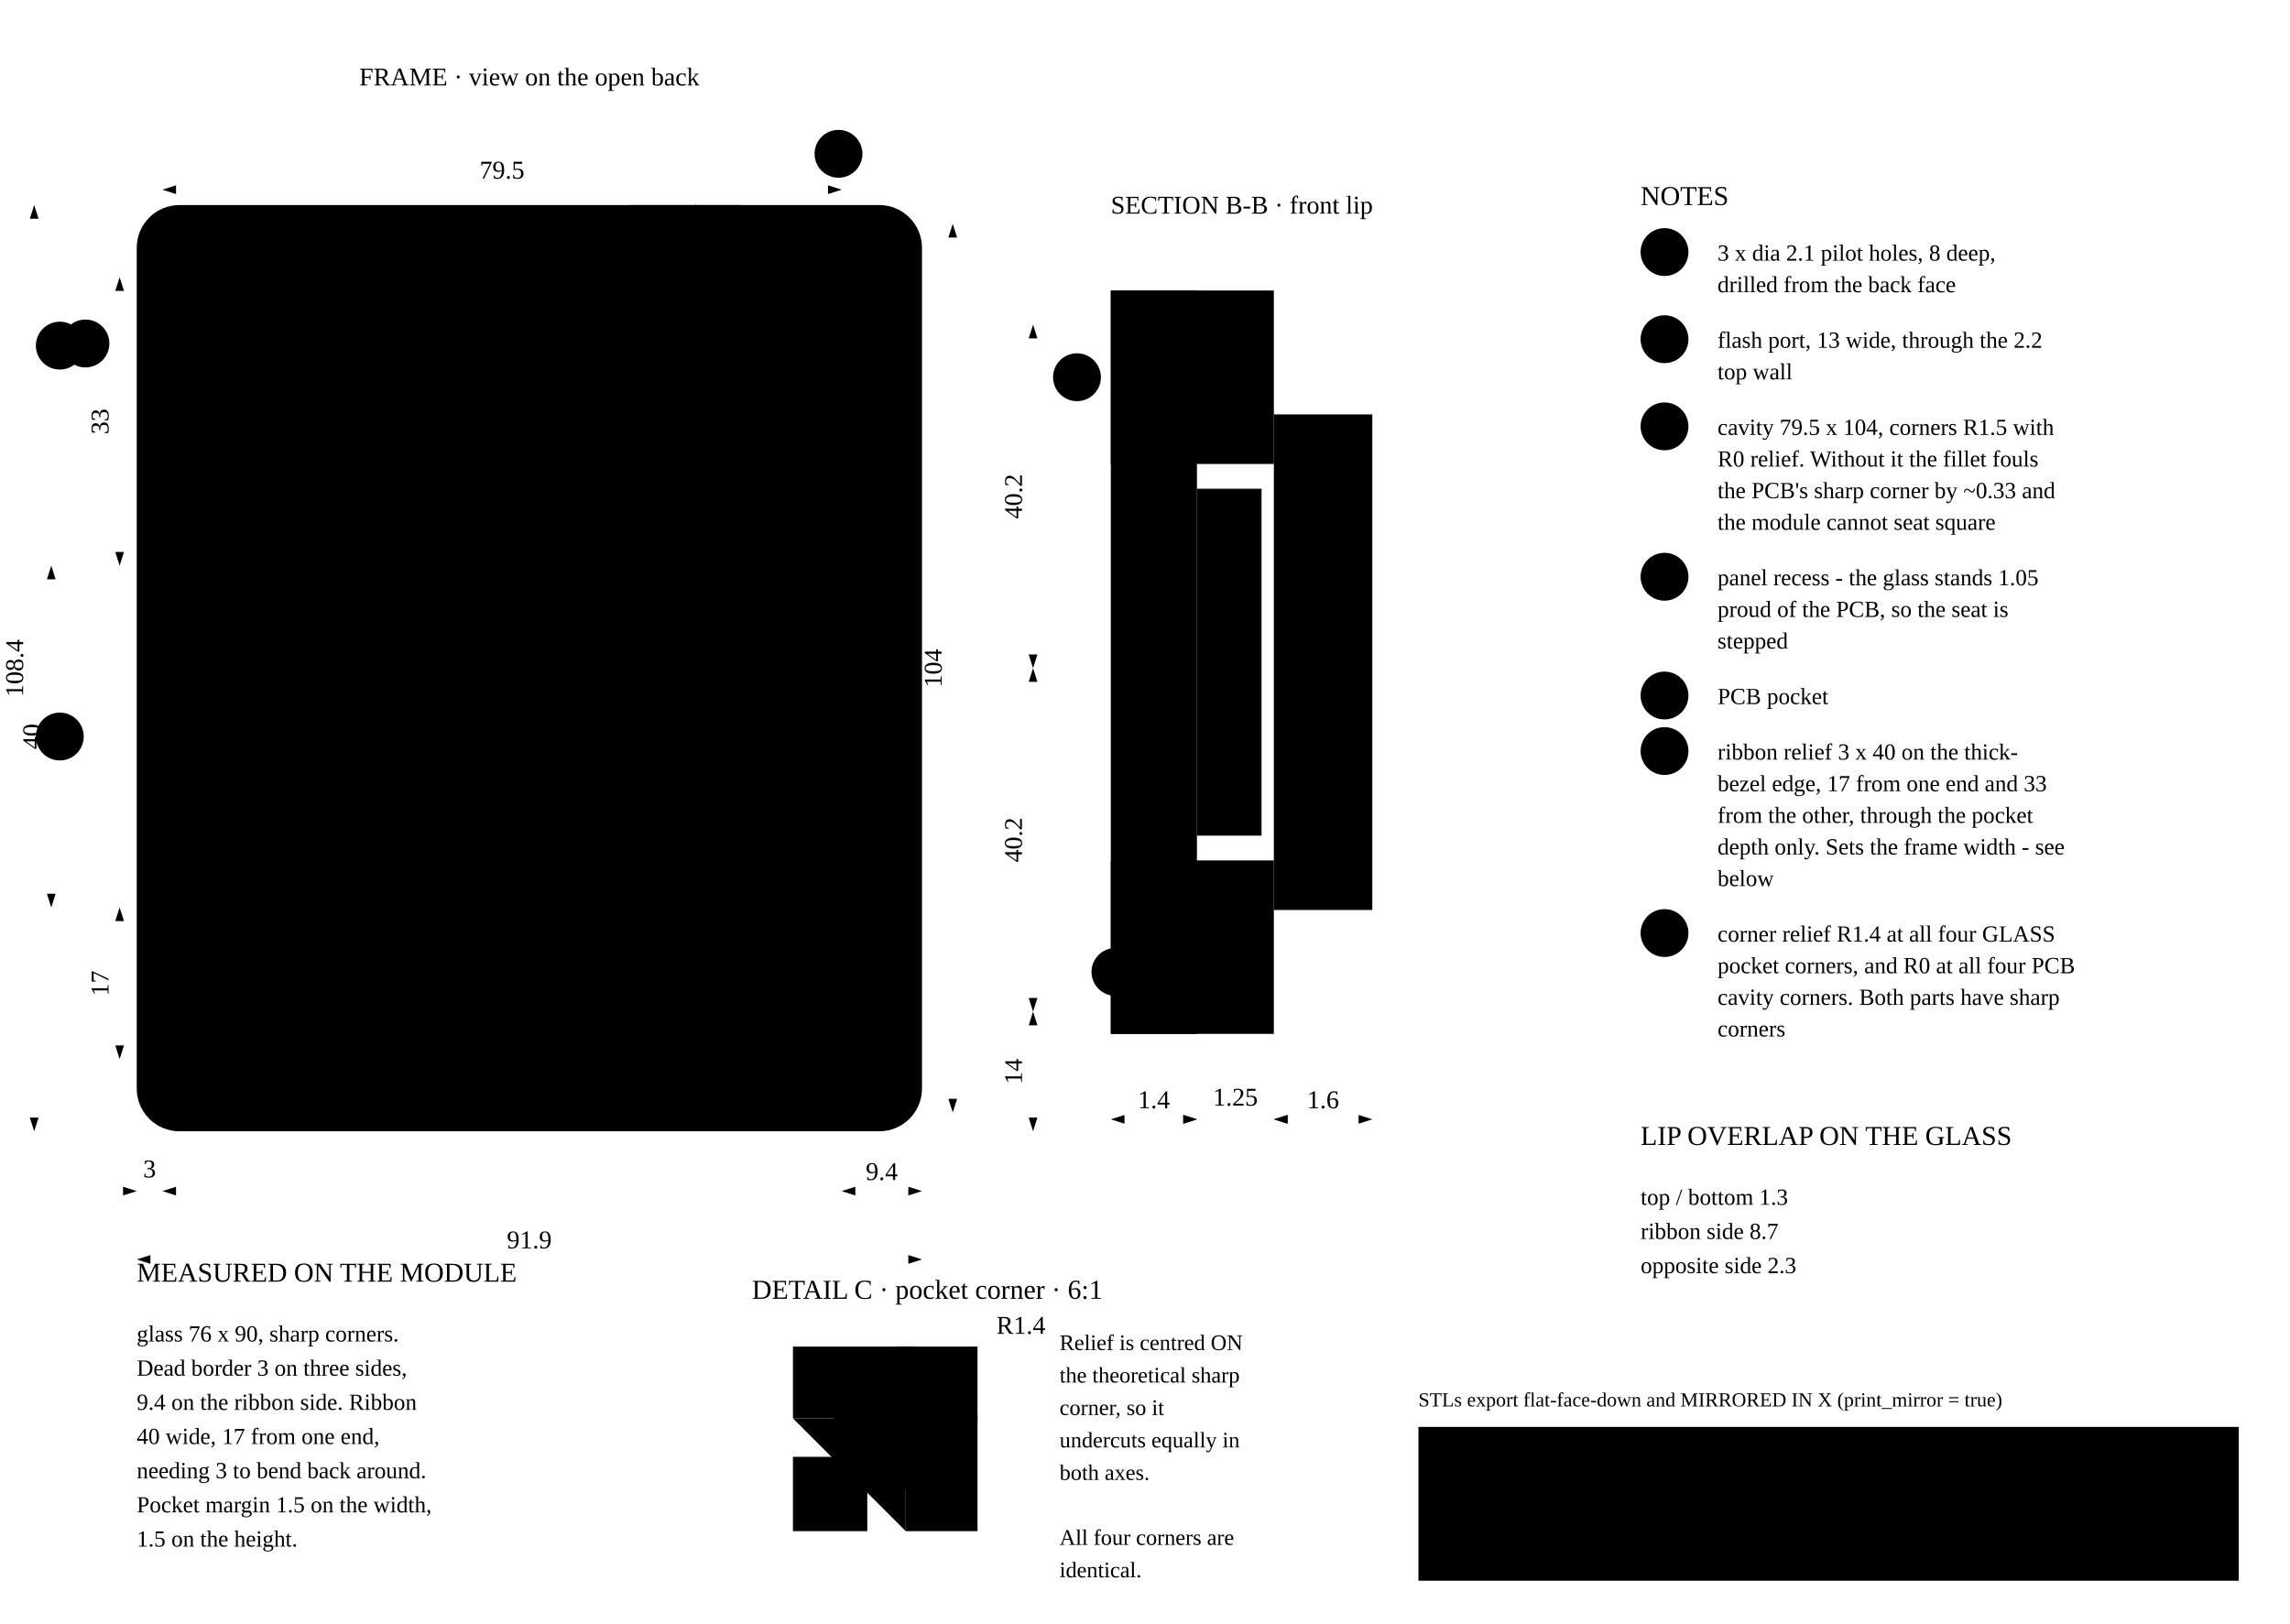
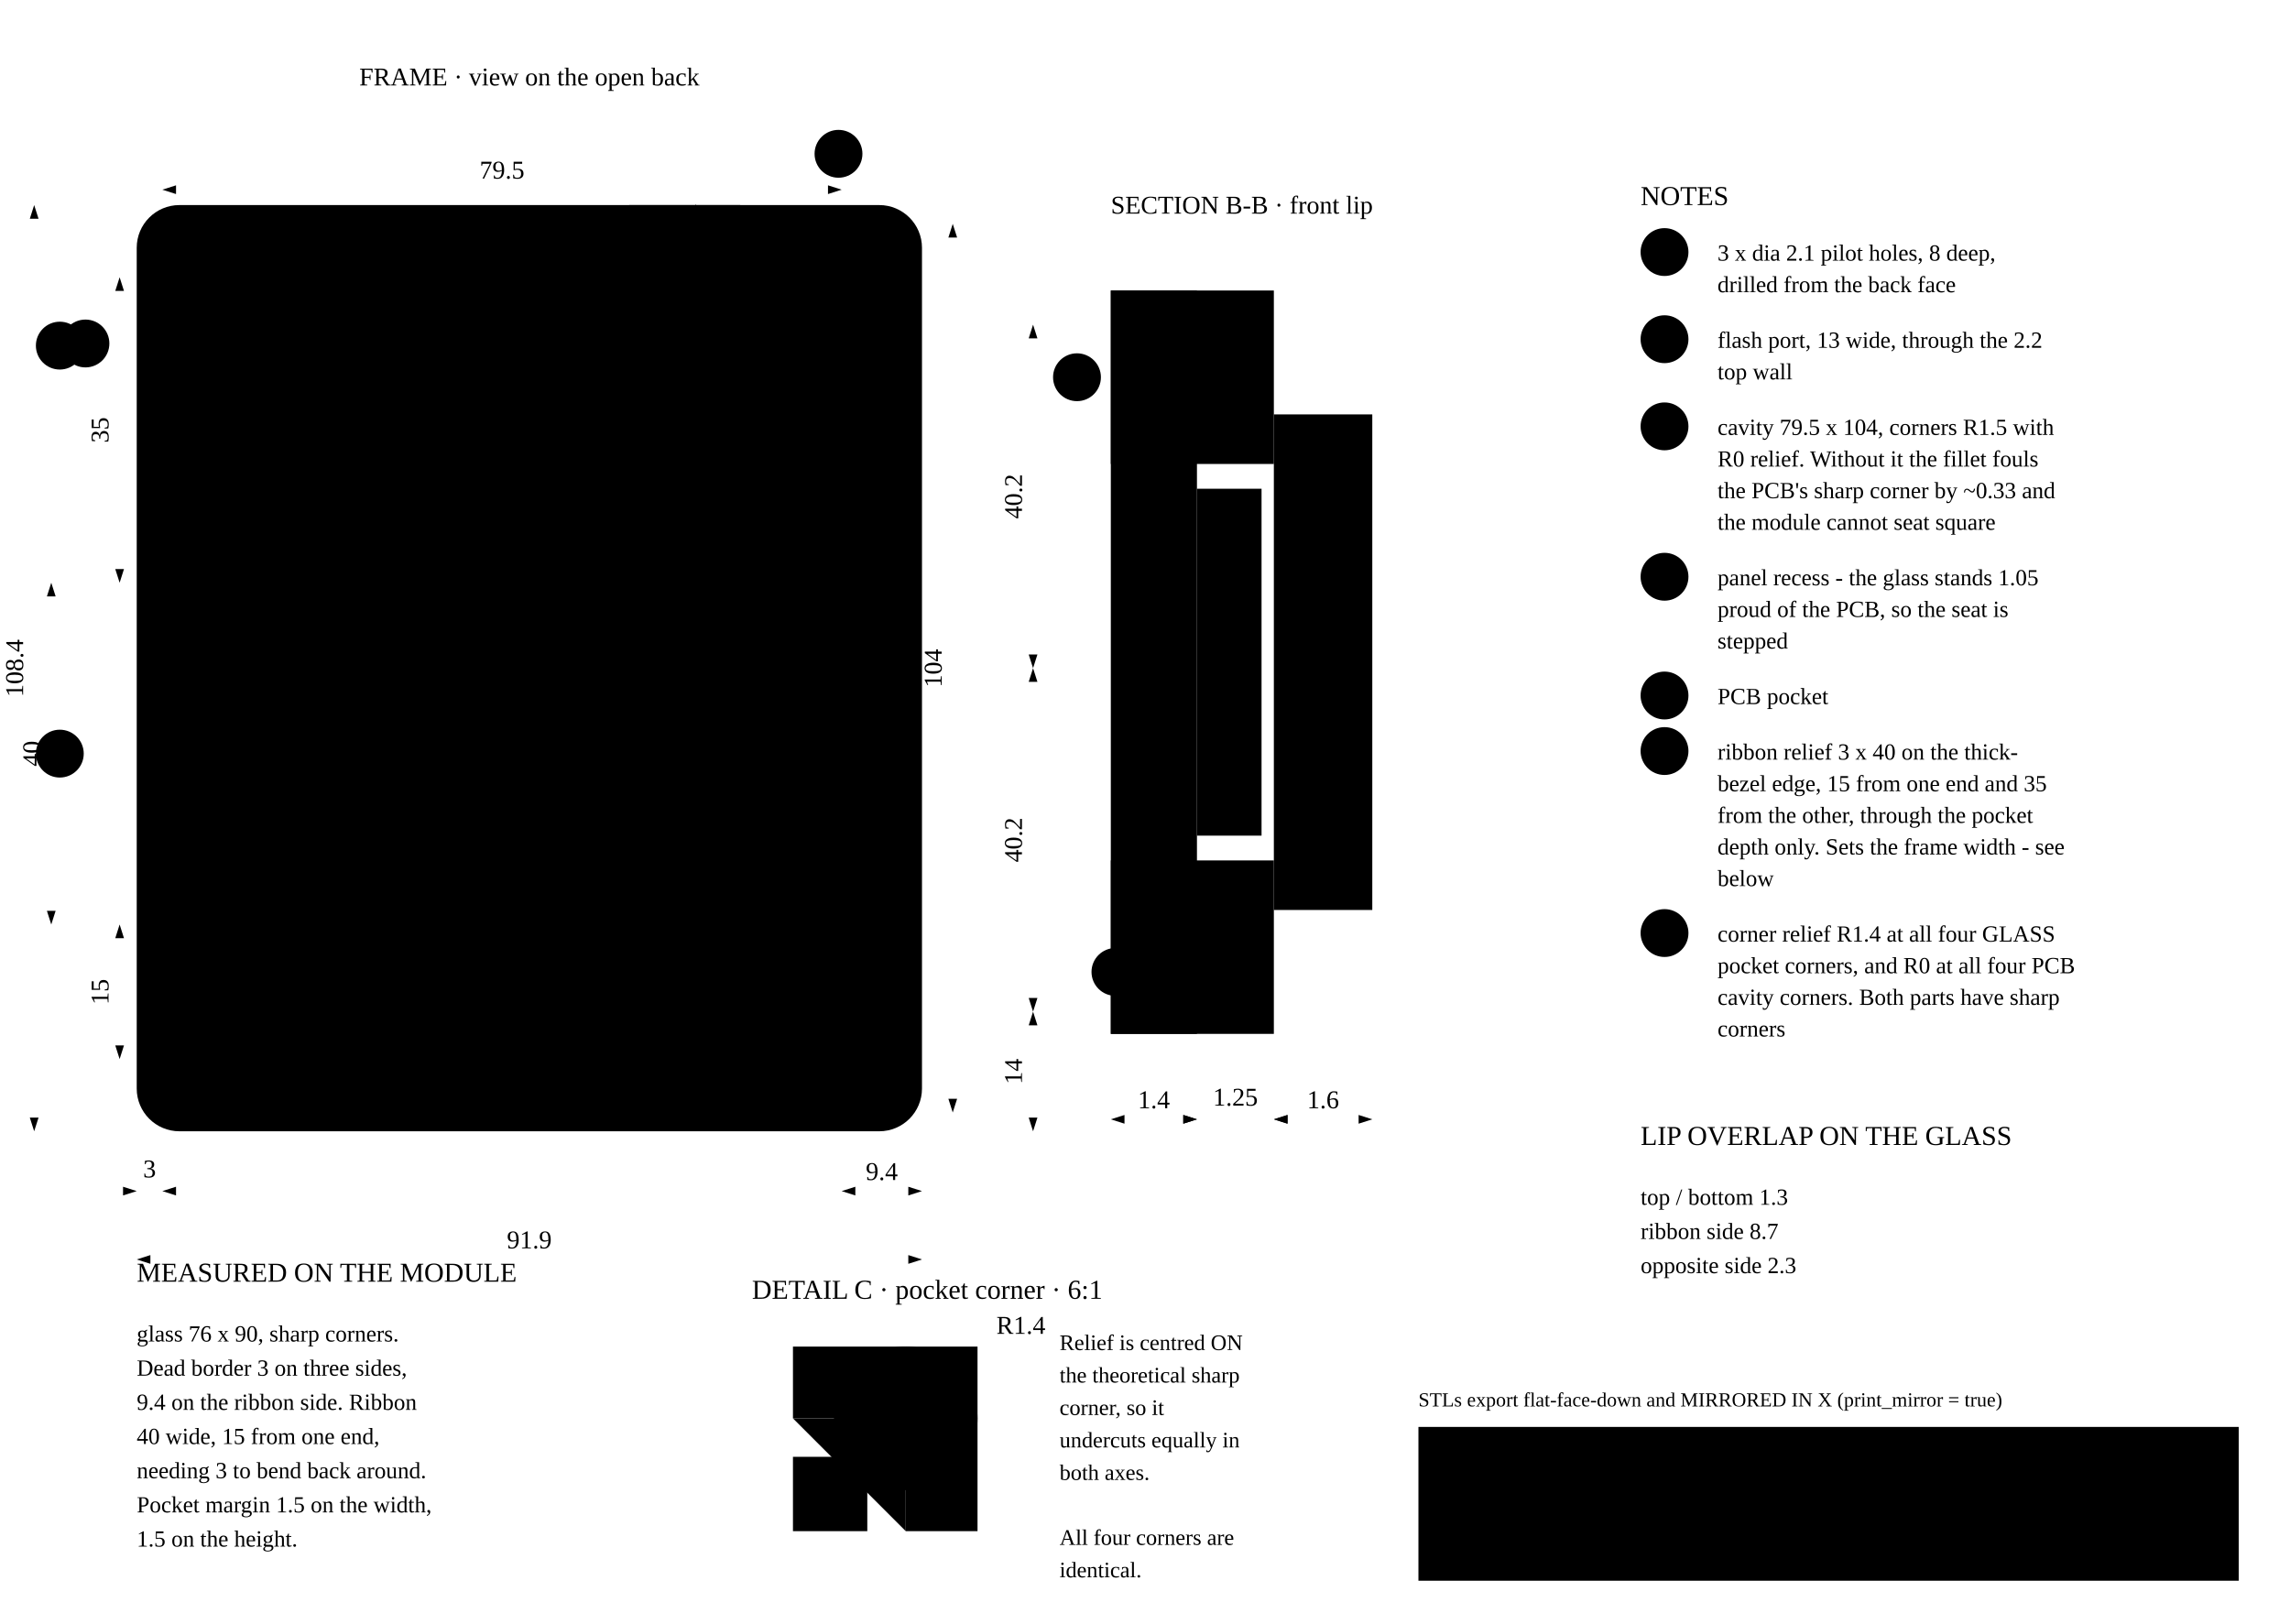
<svg xmlns="http://www.w3.org/2000/svg" class="dwg" width="1072" height="760" id="s4" viewBox="0 0 268 190" role="img">
  <rect class="part" x="16.00" y="24.00" width="91.90" height="108.40" rx="5.00" />
  <rect class="cut" x="29.45" y="34.50" width="65.00" height="87.40" rx="3.00" />
  <rect class="hid" x="19.00" y="26.20" width="79.50" height="104.00" rx="1.50" />
  <circle class="hid" cx="19.00" cy="130.20" r="0.00" />
  <circle class="hid" cx="19.00" cy="26.20" r="0.00" />
  <circle class="hid" cx="98.50" cy="130.20" r="0.00" />
  <circle class="hid" cx="98.50" cy="26.20" r="0.00" />
  <rect class="hid" x="20.00" y="32.45" width="77.50" height="91.50" rx="0.50" />
  <circle class="hid" cx="20.00" cy="123.95" r="1.40" />
  <circle class="hid" cx="20.00" cy="32.45" r="1.40" />
  <circle class="hid" cx="97.50" cy="123.95" r="1.40" />
  <circle class="hid" cx="97.50" cy="32.45" r="1.40" />
-   <rect class="cut" x="17.00" y="66.20" width="3.00" height="40.00" rx="0.00" />
+   <rect class="cut" x="17.00" y="68.20" width="3.00" height="40.00" rx="0.00" />
  <line class="ext" x1="20.00" y1="123.95" x2="12.80" y2="123.95" />
-   <line class="ext" x1="20.00" y1="106.20" x2="12.80" y2="106.20" />
-   <line class="dim" x1="14.00" y1="123.95" x2="14.00" y2="106.20" />
+   <line class="ext" x1="20.00" y1="108.20" x2="12.80" y2="108.20" />
+   <line class="dim" x1="14.00" y1="123.95" x2="14.00" y2="108.20" />
  <path class="arrow" d="M14.00,123.95 L13.49,122.35 L14.51,122.35 Z" />
-   <path class="arrow" d="M14.00,106.20 L14.51,107.80 L13.49,107.80 Z" />
-   <text class="dimtxt" x="12.70" y="115.08" text-anchor="middle" font-size="3.0" transform="rotate(-90 12.70 115.08)">17</text>
-   <line class="ext" x1="17.00" y1="66.20" x2="4.80" y2="66.20" />
-   <line class="ext" x1="17.00" y1="106.20" x2="4.80" y2="106.20" />
-   <line class="dim" x1="6.00" y1="66.20" x2="6.00" y2="106.20" />
-   <path class="arrow" d="M6.00,66.20 L6.51,67.80 L5.49,67.80 Z" />
-   <path class="arrow" d="M6.00,106.20 L5.49,104.60 L6.51,104.60 Z" />
-   <text class="dimtxt" x="4.70" y="86.20" text-anchor="middle" font-size="3.0" transform="rotate(-90 4.70 86.20)">40</text>
+   <path class="arrow" d="M14.00,108.20 L14.51,109.80 L13.49,109.80 Z" />
+   <text class="dimtxt" x="12.70" y="116.08" text-anchor="middle" font-size="3.0" transform="rotate(-90 12.70 116.08)">15</text>
+   <line class="ext" x1="17.00" y1="68.20" x2="4.80" y2="68.20" />
+   <line class="ext" x1="17.00" y1="108.20" x2="4.80" y2="108.20" />
+   <line class="dim" x1="6.00" y1="68.20" x2="6.00" y2="108.20" />
+   <path class="arrow" d="M6.00,68.20 L6.51,69.80 L5.49,69.80 Z" />
+   <path class="arrow" d="M6.00,108.20 L5.49,106.60 L6.51,106.60 Z" />
+   <text class="dimtxt" x="4.70" y="88.20" text-anchor="middle" font-size="3.0" transform="rotate(-90 4.70 88.20)">40</text>
  <line class="ext" x1="20.00" y1="32.45" x2="12.80" y2="32.45" />
-   <line class="ext" x1="20.00" y1="66.20" x2="12.80" y2="66.20" />
-   <line class="dim" x1="14.00" y1="32.45" x2="14.00" y2="66.20" />
+   <line class="ext" x1="20.00" y1="68.20" x2="12.80" y2="68.20" />
+   <line class="dim" x1="14.00" y1="32.45" x2="14.00" y2="68.20" />
  <path class="arrow" d="M14.00,32.45 L14.51,34.05 L13.49,34.05 Z" />
-   <path class="arrow" d="M14.00,66.20 L13.49,64.60 L14.51,64.60 Z" />
-   <text class="dimtxt" x="12.70" y="49.33" text-anchor="middle" font-size="3.0" transform="rotate(-90 12.70 49.33)">33</text>
-   <circle class="cut" cx="103.20" cy="118.40" r="1.05" />
-   <circle class="cut" cx="103.20" cy="78.20" r="1.05" />
-   <circle class="cut" cx="103.20" cy="38.00" r="1.05" />
+   <path class="arrow" d="M14.00,68.20 L13.49,66.60 L14.51,66.60 Z" />
+   <text class="dimtxt" x="12.70" y="50.33" text-anchor="middle" font-size="3.0" transform="rotate(-90 12.70 50.33)">35</text>
+   <circle class="cut" cx="102.20" cy="118.40" r="1.05" />
+   <circle class="cut" cx="102.20" cy="78.20" r="1.05" />
+   <circle class="cut" cx="102.20" cy="38.00" r="1.05" />
  <rect class="cut" x="73.63" y="24.00" width="13.00" height="2.20" rx="0.00" />
  <text class="vlabel" x="61.95" y="10.00" text-anchor="middle" font-size="3.0">FRAME  ·  view on the open back</text>
  <line class="ext" x1="16.00" y1="132.40" x2="16.00" y2="148.60" />
  <line class="ext" x1="107.90" y1="132.40" x2="107.90" y2="148.60" />
  <line class="dim" x1="16.00" y1="147.40" x2="107.90" y2="147.40" />
  <path class="arrow" d="M16.00,147.40 L17.60,146.89 L17.60,147.91 Z" />
  <path class="arrow" d="M107.90,147.40 L106.30,147.91 L106.30,146.89 Z" />
  <text class="dimtxt" x="61.95" y="146.10" text-anchor="middle" font-size="3.0">91.9</text>
  <line class="ext" x1="16.00" y1="24.00" x2="2.80" y2="24.00" />
  <line class="ext" x1="16.00" y1="132.40" x2="2.80" y2="132.40" />
  <line class="dim" x1="4.00" y1="24.00" x2="4.00" y2="132.40" />
  <path class="arrow" d="M4.00,24.00 L4.51,25.60 L3.49,25.60 Z" />
  <path class="arrow" d="M4.00,132.40 L3.49,130.80 L4.51,130.80 Z" />
  <text class="dimtxt" x="2.70" y="78.20" text-anchor="middle" font-size="3.0" transform="rotate(-90 2.70 78.20)">108.4</text>
  <line class="ext" x1="19.00" y1="26.20" x2="19.00" y2="21.00" />
  <line class="ext" x1="98.50" y1="26.20" x2="98.50" y2="21.00" />
  <line class="dim" x1="19.00" y1="22.20" x2="98.50" y2="22.20" />
  <path class="arrow" d="M19.00,22.20 L20.60,21.69 L20.60,22.71 Z" />
  <path class="arrow" d="M98.50,22.20 L96.90,22.71 L96.90,21.69 Z" />
  <text class="dimtxt" x="58.75" y="20.90" text-anchor="middle" font-size="3.0">79.5</text>
  <line class="ext" x1="98.50" y1="26.20" x2="112.70" y2="26.20" />
  <line class="ext" x1="98.50" y1="130.20" x2="112.70" y2="130.20" />
  <line class="dim" x1="111.50" y1="26.20" x2="111.50" y2="130.20" />
  <path class="arrow" d="M111.50,26.20 L112.01,27.80 L110.99,27.80 Z" />
  <path class="arrow" d="M111.50,130.20 L110.99,128.60 L112.01,128.60 Z" />
  <text class="dimtxt" x="110.20" y="78.20" text-anchor="middle" font-size="3.0" transform="rotate(-90 110.20 78.20)">104</text>
  <line class="ext" x1="16.00" y1="130.20" x2="16.00" y2="140.60" />
  <line class="ext" x1="19.00" y1="130.20" x2="19.00" y2="140.60" />
  <line class="dim" x1="16.00" y1="139.40" x2="19.00" y2="139.40" />
  <line class="dim" x1="12.00" y1="139.40" x2="16.00" y2="139.40" />
  <line class="dim" x1="19.00" y1="139.40" x2="23.00" y2="139.40" />
  <path class="arrow" d="M16.00,139.40 L14.40,139.91 L14.40,138.89 Z" />
  <path class="arrow" d="M19.00,139.40 L20.60,138.89 L20.60,139.91 Z" />
  <text class="dimtxt" x="17.50" y="137.80" text-anchor="middle" font-size="3.0">3</text>
  <line class="ext" x1="98.50" y1="130.20" x2="98.50" y2="140.60" />
  <line class="ext" x1="107.90" y1="130.20" x2="107.90" y2="140.60" />
  <line class="dim" x1="98.50" y1="139.40" x2="107.90" y2="139.40" />
  <path class="arrow" d="M98.50,139.40 L100.10,138.89 L100.10,139.91 Z" />
  <path class="arrow" d="M107.90,139.40 L106.30,139.91 L106.30,138.89 Z" />
  <text class="dimtxt" x="103.20" y="138.10" text-anchor="middle" font-size="3.0">9.4</text>
-   <line class="ext" x1="103.20" y1="38.00" x2="122.10" y2="38.00" />
-   <line class="ext" x1="103.20" y1="78.20" x2="122.10" y2="78.20" />
+   <line class="ext" x1="102.20" y1="38.00" x2="122.10" y2="38.00" />
+   <line class="ext" x1="102.20" y1="78.20" x2="122.10" y2="78.20" />
  <line class="dim" x1="120.90" y1="38.00" x2="120.90" y2="78.20" />
  <path class="arrow" d="M120.90,38.00 L121.41,39.60 L120.39,39.60 Z" />
  <path class="arrow" d="M120.90,78.20 L120.39,76.60 L121.41,76.60 Z" />
  <text class="dimtxt" x="119.60" y="58.10" text-anchor="middle" font-size="3.0" transform="rotate(-90 119.60 58.10)">40.2</text>
-   <line class="ext" x1="103.20" y1="78.20" x2="122.10" y2="78.20" />
-   <line class="ext" x1="103.20" y1="118.40" x2="122.10" y2="118.40" />
+   <line class="ext" x1="102.20" y1="78.20" x2="122.10" y2="78.20" />
+   <line class="ext" x1="102.20" y1="118.40" x2="122.10" y2="118.40" />
  <line class="dim" x1="120.90" y1="78.20" x2="120.90" y2="118.40" />
  <path class="arrow" d="M120.90,78.20 L121.41,79.80 L120.39,79.80 Z" />
  <path class="arrow" d="M120.90,118.40 L120.39,116.80 L121.41,116.80 Z" />
  <text class="dimtxt" x="119.60" y="98.30" text-anchor="middle" font-size="3.0" transform="rotate(-90 119.60 98.30)">40.2</text>
-   <line class="ext" x1="103.20" y1="118.40" x2="122.10" y2="118.40" />
-   <line class="ext" x1="103.20" y1="132.40" x2="122.10" y2="132.40" />
+   <line class="ext" x1="102.20" y1="118.40" x2="122.10" y2="118.40" />
+   <line class="ext" x1="102.20" y1="132.40" x2="122.10" y2="132.40" />
  <line class="dim" x1="120.90" y1="118.40" x2="120.90" y2="132.40" />
  <path class="arrow" d="M120.90,118.40 L121.41,120.00 L120.39,120.00 Z" />
  <path class="arrow" d="M120.90,132.40 L120.39,130.80 L121.41,130.80 Z" />
  <text class="dimtxt" x="119.60" y="125.40" text-anchor="middle" font-size="3.0" transform="rotate(-90 119.60 125.40)">14</text>
-   <line class="dim" x1="103.20" y1="38.00" x2="94.20" y2="31.00" />
-   <path class="arrow" d="M103.20,38.00 L101.62,37.42 L102.25,36.61 Z" />
-   <circle class="balloon" cx="94.20" cy="31.00" r="2.80" />
-   <text class="baltxt" x="94.20" y="32.15" text-anchor="middle" font-size="3.1">1</text>
+   <line class="dim" x1="102.20" y1="38.00" x2="93.20" y2="31.00" />
+   <path class="arrow" d="M102.20,38.00 L100.62,37.42 L101.25,36.61 Z" />
+   <circle class="balloon" cx="93.20" cy="31.00" r="2.80" />
+   <text class="baltxt" x="93.20" y="32.15" text-anchor="middle" font-size="3.1">1</text>
  <line class="dim" x1="80.13" y1="25.00" x2="98.13" y2="18.00" />
  <path class="arrow" d="M80.13,25.00 L81.44,23.94 L81.81,24.90 Z" />
  <circle class="balloon" cx="98.13" cy="18.00" r="2.80" />
  <text class="baltxt" x="98.13" y="19.15" text-anchor="middle" font-size="3.1">2</text>
  <line class="dim" x1="17.90" y1="48.20" x2="10.00" y2="40.20" />
  <path class="arrow" d="M17.90,48.20 L16.41,47.42 L17.14,46.70 Z" />
  <circle class="balloon" cx="10.00" cy="40.20" r="2.80" />
  <text class="baltxt" x="10.00" y="41.35" text-anchor="middle" font-size="3.1">3</text>
  <rect class="part" x="130.00" y="34.00" width="10.08" height="87.00" rx="0.00" />
  <g class="hatch" clip-path="url(#c73504)">
    <clipPath id="c73504">
      <rect x="130.00" y="34.00" width="10.08" height="87.00" />
    </clipPath>
    <line class="hl" x1="43.00" y1="121.00" x2="130.00" y2="34.00" />
    <line class="hl" x1="44.60" y1="121.00" x2="131.60" y2="34.00" />
    <line class="hl" x1="46.20" y1="121.00" x2="133.20" y2="34.00" />
    <line class="hl" x1="47.80" y1="121.00" x2="134.80" y2="34.00" />
    <line class="hl" x1="49.40" y1="121.00" x2="136.40" y2="34.00" />
    <line class="hl" x1="51.00" y1="121.00" x2="138.00" y2="34.00" />
    <line class="hl" x1="52.60" y1="121.00" x2="139.60" y2="34.00" />
    <line class="hl" x1="54.20" y1="121.00" x2="141.20" y2="34.00" />
    <line class="hl" x1="55.80" y1="121.00" x2="142.80" y2="34.00" />
    <line class="hl" x1="57.40" y1="121.00" x2="144.40" y2="34.00" />
    <line class="hl" x1="59.00" y1="121.00" x2="146.00" y2="34.00" />
    <line class="hl" x1="60.60" y1="121.00" x2="147.60" y2="34.00" />
    <line class="hl" x1="62.20" y1="121.00" x2="149.20" y2="34.00" />
    <line class="hl" x1="63.80" y1="121.00" x2="150.80" y2="34.00" />
    <line class="hl" x1="65.40" y1="121.00" x2="152.40" y2="34.00" />
    <line class="hl" x1="67.00" y1="121.00" x2="154.00" y2="34.00" />
    <line class="hl" x1="68.60" y1="121.00" x2="155.60" y2="34.00" />
    <line class="hl" x1="70.20" y1="121.00" x2="157.20" y2="34.00" />
    <line class="hl" x1="71.80" y1="121.00" x2="158.80" y2="34.00" />
    <line class="hl" x1="73.40" y1="121.00" x2="160.40" y2="34.00" />
    <line class="hl" x1="75.00" y1="121.00" x2="162.00" y2="34.00" />
    <line class="hl" x1="76.60" y1="121.00" x2="163.60" y2="34.00" />
    <line class="hl" x1="78.20" y1="121.00" x2="165.20" y2="34.00" />
    <line class="hl" x1="79.80" y1="121.00" x2="166.80" y2="34.00" />
    <line class="hl" x1="81.40" y1="121.00" x2="168.40" y2="34.00" />
    <line class="hl" x1="83.00" y1="121.00" x2="170.00" y2="34.00" />
    <line class="hl" x1="84.60" y1="121.00" x2="171.60" y2="34.00" />
    <line class="hl" x1="86.20" y1="121.00" x2="173.20" y2="34.00" />
    <line class="hl" x1="87.80" y1="121.00" x2="174.80" y2="34.00" />
    <line class="hl" x1="89.40" y1="121.00" x2="176.40" y2="34.00" />
    <line class="hl" x1="91.00" y1="121.00" x2="178.00" y2="34.00" />
    <line class="hl" x1="92.60" y1="121.00" x2="179.60" y2="34.00" />
    <line class="hl" x1="94.20" y1="121.00" x2="181.20" y2="34.00" />
    <line class="hl" x1="95.80" y1="121.00" x2="182.80" y2="34.00" />
    <line class="hl" x1="97.40" y1="121.00" x2="184.40" y2="34.00" />
    <line class="hl" x1="99.00" y1="121.00" x2="186.00" y2="34.00" />
    <line class="hl" x1="100.60" y1="121.00" x2="187.60" y2="34.00" />
    <line class="hl" x1="102.20" y1="121.00" x2="189.20" y2="34.00" />
    <line class="hl" x1="103.80" y1="121.00" x2="190.80" y2="34.00" />
    <line class="hl" x1="105.40" y1="121.00" x2="192.40" y2="34.00" />
    <line class="hl" x1="107.00" y1="121.00" x2="194.00" y2="34.00" />
    <line class="hl" x1="108.60" y1="121.00" x2="195.60" y2="34.00" />
    <line class="hl" x1="110.20" y1="121.00" x2="197.20" y2="34.00" />
    <line class="hl" x1="111.80" y1="121.00" x2="198.80" y2="34.00" />
    <line class="hl" x1="113.40" y1="121.00" x2="200.40" y2="34.00" />
    <line class="hl" x1="115.00" y1="121.00" x2="202.00" y2="34.00" />
    <line class="hl" x1="116.60" y1="121.00" x2="203.60" y2="34.00" />
    <line class="hl" x1="118.20" y1="121.00" x2="205.20" y2="34.00" />
    <line class="hl" x1="119.80" y1="121.00" x2="206.80" y2="34.00" />
    <line class="hl" x1="121.40" y1="121.00" x2="208.40" y2="34.00" />
    <line class="hl" x1="123.00" y1="121.00" x2="210.00" y2="34.00" />
    <line class="hl" x1="124.60" y1="121.00" x2="211.60" y2="34.00" />
    <line class="hl" x1="126.20" y1="121.00" x2="213.20" y2="34.00" />
    <line class="hl" x1="127.80" y1="121.00" x2="214.80" y2="34.00" />
    <line class="hl" x1="129.40" y1="121.00" x2="216.40" y2="34.00" />
    <line class="hl" x1="131.00" y1="121.00" x2="218.00" y2="34.00" />
    <line class="hl" x1="132.60" y1="121.00" x2="219.60" y2="34.00" />
    <line class="hl" x1="134.20" y1="121.00" x2="221.20" y2="34.00" />
    <line class="hl" x1="135.80" y1="121.00" x2="222.80" y2="34.00" />
    <line class="hl" x1="137.40" y1="121.00" x2="224.40" y2="34.00" />
    <line class="hl" x1="139.00" y1="121.00" x2="226.00" y2="34.00" />
  </g>
  <rect class="part" x="130.00" y="34.00" width="19.08" height="20.30" rx="0.00" />
  <g class="hatch" clip-path="url(#c45890)">
    <clipPath id="c45890">
      <rect x="130.00" y="34.00" width="19.08" height="20.30" />
    </clipPath>
    <line class="hl" x1="109.70" y1="54.30" x2="130.00" y2="34.00" />
    <line class="hl" x1="111.30" y1="54.30" x2="131.60" y2="34.00" />
    <line class="hl" x1="112.90" y1="54.30" x2="133.20" y2="34.00" />
    <line class="hl" x1="114.50" y1="54.30" x2="134.80" y2="34.00" />
    <line class="hl" x1="116.10" y1="54.30" x2="136.40" y2="34.00" />
    <line class="hl" x1="117.70" y1="54.30" x2="138.00" y2="34.00" />
    <line class="hl" x1="119.30" y1="54.30" x2="139.60" y2="34.00" />
    <line class="hl" x1="120.90" y1="54.30" x2="141.20" y2="34.00" />
    <line class="hl" x1="122.50" y1="54.30" x2="142.80" y2="34.00" />
    <line class="hl" x1="124.10" y1="54.30" x2="144.40" y2="34.00" />
    <line class="hl" x1="125.70" y1="54.30" x2="146.00" y2="34.00" />
    <line class="hl" x1="127.30" y1="54.30" x2="147.60" y2="34.00" />
    <line class="hl" x1="128.90" y1="54.30" x2="149.20" y2="34.00" />
    <line class="hl" x1="130.50" y1="54.30" x2="150.80" y2="34.00" />
    <line class="hl" x1="132.10" y1="54.30" x2="152.40" y2="34.00" />
    <line class="hl" x1="133.70" y1="54.30" x2="154.00" y2="34.00" />
    <line class="hl" x1="135.30" y1="54.30" x2="155.60" y2="34.00" />
    <line class="hl" x1="136.90" y1="54.30" x2="157.20" y2="34.00" />
    <line class="hl" x1="138.50" y1="54.30" x2="158.80" y2="34.00" />
    <line class="hl" x1="140.10" y1="54.30" x2="160.40" y2="34.00" />
    <line class="hl" x1="141.70" y1="54.30" x2="162.00" y2="34.00" />
    <line class="hl" x1="143.30" y1="54.30" x2="163.60" y2="34.00" />
    <line class="hl" x1="144.90" y1="54.30" x2="165.20" y2="34.00" />
    <line class="hl" x1="146.50" y1="54.30" x2="166.80" y2="34.00" />
    <line class="hl" x1="148.10" y1="54.30" x2="168.40" y2="34.00" />
  </g>
  <rect class="part" x="130.00" y="100.70" width="19.08" height="20.30" rx="0.00" />
  <g class="hatch" clip-path="url(#c59930)">
    <clipPath id="c59930">
      <rect x="130.00" y="100.70" width="19.08" height="20.30" />
    </clipPath>
    <line class="hl" x1="109.70" y1="121.00" x2="130.00" y2="100.70" />
    <line class="hl" x1="111.30" y1="121.00" x2="131.60" y2="100.70" />
    <line class="hl" x1="112.90" y1="121.00" x2="133.20" y2="100.70" />
    <line class="hl" x1="114.50" y1="121.00" x2="134.80" y2="100.70" />
    <line class="hl" x1="116.10" y1="121.00" x2="136.40" y2="100.70" />
    <line class="hl" x1="117.70" y1="121.00" x2="138.00" y2="100.70" />
    <line class="hl" x1="119.30" y1="121.00" x2="139.60" y2="100.70" />
    <line class="hl" x1="120.90" y1="121.00" x2="141.20" y2="100.70" />
    <line class="hl" x1="122.50" y1="121.00" x2="142.80" y2="100.70" />
    <line class="hl" x1="124.10" y1="121.00" x2="144.40" y2="100.70" />
    <line class="hl" x1="125.70" y1="121.00" x2="146.00" y2="100.70" />
    <line class="hl" x1="127.30" y1="121.00" x2="147.60" y2="100.70" />
    <line class="hl" x1="128.90" y1="121.00" x2="149.20" y2="100.70" />
    <line class="hl" x1="130.50" y1="121.00" x2="150.80" y2="100.70" />
    <line class="hl" x1="132.10" y1="121.00" x2="152.40" y2="100.70" />
    <line class="hl" x1="133.70" y1="121.00" x2="154.00" y2="100.70" />
    <line class="hl" x1="135.30" y1="121.00" x2="155.60" y2="100.70" />
    <line class="hl" x1="136.90" y1="121.00" x2="157.20" y2="100.70" />
    <line class="hl" x1="138.50" y1="121.00" x2="158.80" y2="100.70" />
    <line class="hl" x1="140.10" y1="121.00" x2="160.40" y2="100.70" />
    <line class="hl" x1="141.70" y1="121.00" x2="162.00" y2="100.70" />
    <line class="hl" x1="143.30" y1="121.00" x2="163.60" y2="100.70" />
    <line class="hl" x1="144.90" y1="121.00" x2="165.20" y2="100.70" />
    <line class="hl" x1="146.50" y1="121.00" x2="166.80" y2="100.70" />
    <line class="hl" x1="148.10" y1="121.00" x2="168.40" y2="100.70" />
  </g>
  <rect class="glass" x="140.08" y="57.20" width="7.56" height="40.60" rx="0.00" />
  <rect class="pcb" x="149.08" y="48.50" width="11.52" height="58.00" rx="0.00" />
  <text class="vlabel" x="130.00" y="25.00" text-anchor="start" font-size="3.0">SECTION B-B  ·  front lip</text>
  <line class="ext" x1="130.00" y1="121.00" x2="130.00" y2="132.20" />
  <line class="ext" x1="140.08" y1="121.00" x2="140.08" y2="132.20" />
  <line class="dim" x1="130.00" y1="131.00" x2="140.08" y2="131.00" />
  <path class="arrow" d="M130.00,131.00 L131.60,130.49 L131.60,131.51 Z" />
  <path class="arrow" d="M140.08,131.00 L138.48,131.51 L138.48,130.49 Z" />
  <text class="dimtxt" x="135.04" y="129.70" text-anchor="middle" font-size="3.0">1.4</text>
  <line class="ext" x1="140.08" y1="121.00" x2="140.08" y2="132.20" />
  <line class="ext" x1="149.08" y1="121.00" x2="149.08" y2="132.20" />
  <line class="dim" x1="140.08" y1="131.00" x2="149.08" y2="131.00" />
  <line class="dim" x1="136.08" y1="131.00" x2="140.08" y2="131.00" />
  <line class="dim" x1="149.08" y1="131.00" x2="153.08" y2="131.00" />
  <path class="arrow" d="M140.08,131.00 L138.48,131.51 L138.48,130.49 Z" />
  <path class="arrow" d="M149.08,131.00 L150.68,130.49 L150.68,131.51 Z" />
  <text class="dimtxt" x="144.58" y="129.40" text-anchor="middle" font-size="3.0">1.25</text>
  <line class="ext" x1="149.08" y1="121.00" x2="149.08" y2="132.20" />
  <line class="ext" x1="160.60" y1="121.00" x2="160.60" y2="132.20" />
  <line class="dim" x1="149.08" y1="131.00" x2="160.60" y2="131.00" />
  <path class="arrow" d="M149.08,131.00 L150.68,130.49 L150.68,131.51 Z" />
  <path class="arrow" d="M160.60,131.00 L159.00,131.51 L159.00,130.49 Z" />
  <text class="dimtxt" x="154.84" y="129.70" text-anchor="middle" font-size="3.0">1.6</text>
  <line class="dim" x1="135.04" y1="52.85" x2="126.04" y2="44.15" />
  <path class="arrow" d="M135.04,52.85 L133.53,52.11 L134.25,51.37 Z" />
  <circle class="balloon" cx="126.04" cy="44.15" r="2.80" />
  <text class="baltxt" x="126.04" y="45.30" text-anchor="middle" font-size="3.1">4</text>
  <line class="dim" x1="139.54" y1="105.05" x2="130.54" y2="113.75" />
  <path class="arrow" d="M139.54,105.05 L138.75,106.53 L138.03,105.79 Z" />
  <circle class="balloon" cx="130.54" cy="113.75" r="2.80" />
  <text class="baltxt" x="130.54" y="114.90" text-anchor="middle" font-size="3.1">5</text>
-   <line class="dim" x1="18.50" y1="86.20" x2="7.00" y2="86.20" />
-   <path class="arrow" d="M18.50,86.20 L16.90,86.71 L16.90,85.69 Z" />
-   <circle class="balloon" cx="7.00" cy="86.20" r="2.80" />
-   <text class="baltxt" x="7.00" y="87.35" text-anchor="middle" font-size="3.1">6</text>
+   <line class="dim" x1="18.50" y1="88.20" x2="7.00" y2="88.20" />
+   <path class="arrow" d="M18.50,88.20 L16.90,88.71 L16.90,87.69 Z" />
+   <circle class="balloon" cx="7.00" cy="88.20" r="2.80" />
+   <text class="baltxt" x="7.00" y="89.35" text-anchor="middle" font-size="3.1">6</text>
  <line class="dim" x1="20.00" y1="32.45" x2="7.00" y2="40.45" />
  <path class="arrow" d="M20.00,32.45 L18.91,33.72 L18.37,32.85 Z" />
  <circle class="balloon" cx="7.00" cy="40.45" r="2.80" />
  <text class="baltxt" x="7.00" y="41.60" text-anchor="middle" font-size="3.1">7</text>
  <text class="vlabel" x="192.00" y="24.00" text-anchor="start" font-size="3.2">NOTES</text>
  <circle class="balloon" cx="194.80" cy="29.50" r="2.80" />
  <text class="baltxt" x="194.80" y="30.65" text-anchor="middle" font-size="3.1">1</text>
  <text class="note" x="201.00" y="30.50" text-anchor="start" font-size="2.7">3 x dia 2.1 pilot holes, 8 deep,</text>
  <text class="note" x="201.00" y="34.20" text-anchor="start" font-size="2.7">drilled from the back face</text>
  <circle class="balloon" cx="194.80" cy="39.70" r="2.80" />
  <text class="baltxt" x="194.80" y="40.85" text-anchor="middle" font-size="3.1">2</text>
  <text class="note" x="201.00" y="40.70" text-anchor="start" font-size="2.7">flash port, 13 wide, through the 2.2</text>
  <text class="note" x="201.00" y="44.40" text-anchor="start" font-size="2.7">top wall</text>
  <circle class="balloon" cx="194.80" cy="49.90" r="2.80" />
  <text class="baltxt" x="194.80" y="51.05" text-anchor="middle" font-size="3.1">3</text>
  <text class="note" x="201.00" y="50.90" text-anchor="start" font-size="2.7">cavity 79.5 x 104, corners R1.5 with</text>
  <text class="note" x="201.00" y="54.60" text-anchor="start" font-size="2.7">R0 relief. Without it the fillet fouls</text>
  <text class="note" x="201.00" y="58.30" text-anchor="start" font-size="2.7">the PCB's sharp corner by ~0.33 and</text>
  <text class="note" x="201.00" y="62.00" text-anchor="start" font-size="2.7">the module cannot seat square</text>
  <circle class="balloon" cx="194.80" cy="67.50" r="2.80" />
  <text class="baltxt" x="194.80" y="68.65" text-anchor="middle" font-size="3.1">4</text>
  <text class="note" x="201.00" y="68.50" text-anchor="start" font-size="2.7">panel recess - the glass stands 1.05</text>
  <text class="note" x="201.00" y="72.20" text-anchor="start" font-size="2.7">proud of the PCB, so the seat is</text>
  <text class="note" x="201.00" y="75.90" text-anchor="start" font-size="2.7">stepped</text>
  <circle class="balloon" cx="194.80" cy="81.40" r="2.80" />
  <text class="baltxt" x="194.80" y="82.55" text-anchor="middle" font-size="3.1">5</text>
  <text class="note" x="201.00" y="82.40" text-anchor="start" font-size="2.7">PCB pocket</text>
  <circle class="balloon" cx="194.80" cy="87.90" r="2.80" />
  <text class="baltxt" x="194.80" y="89.05" text-anchor="middle" font-size="3.1">6</text>
  <text class="note" x="201.00" y="88.90" text-anchor="start" font-size="2.7">ribbon relief 3 x 40 on the thick-</text>
-   <text class="note" x="201.00" y="92.60" text-anchor="start" font-size="2.7">bezel edge, 17 from one end and 33</text>
+   <text class="note" x="201.00" y="92.60" text-anchor="start" font-size="2.7">bezel edge, 15 from one end and 35</text>
  <text class="note" x="201.00" y="96.30" text-anchor="start" font-size="2.7">from the other, through the pocket</text>
  <text class="note" x="201.00" y="100.00" text-anchor="start" font-size="2.7">depth only. Sets the frame width - see</text>
  <text class="note" x="201.00" y="103.70" text-anchor="start" font-size="2.7">below</text>
  <circle class="balloon" cx="194.80" cy="109.20" r="2.80" />
  <text class="baltxt" x="194.80" y="110.35" text-anchor="middle" font-size="3.1">7</text>
  <text class="note" x="201.00" y="110.20" text-anchor="start" font-size="2.7">corner relief R1.4 at all four GLASS</text>
  <text class="note" x="201.00" y="113.90" text-anchor="start" font-size="2.7">pocket corners, and R0 at all four PCB</text>
  <text class="note" x="201.00" y="117.60" text-anchor="start" font-size="2.7">cavity corners. Both parts have sharp</text>
  <text class="note" x="201.00" y="121.30" text-anchor="start" font-size="2.7">corners</text>
  <text class="vlabel" x="192.00" y="134.00" text-anchor="start" font-size="3.2">LIP OVERLAP ON THE GLASS</text>
  <text class="note" x="192.00" y="141.00" text-anchor="start" font-size="2.7">top / bottom   1.3</text>
  <text class="note" x="192.00" y="145.00" text-anchor="start" font-size="2.7">ribbon side    8.7</text>
  <text class="note" x="192.00" y="149.00" text-anchor="start" font-size="2.7">opposite side  2.3</text>
  <text class="vlabel" x="16.00" y="150.00" text-anchor="start" font-size="3.2">MEASURED ON THE MODULE</text>
  <text class="note" x="16.00" y="157.00" text-anchor="start" font-size="2.7">glass 76 x 90, sharp corners.</text>
  <text class="note" x="16.00" y="161.00" text-anchor="start" font-size="2.7">Dead border 3 on three sides,</text>
  <text class="note" x="16.00" y="165.00" text-anchor="start" font-size="2.7">9.4 on the ribbon side. Ribbon</text>
-   <text class="note" x="16.00" y="169.00" text-anchor="start" font-size="2.7">40 wide, 17 from one end,</text>
+   <text class="note" x="16.00" y="169.00" text-anchor="start" font-size="2.7">40 wide, 15 from one end,</text>
  <text class="note" x="16.00" y="173.00" text-anchor="start" font-size="2.7">needing 3 to bend back around.</text>
  <text class="note" x="16.00" y="177.00" text-anchor="start" font-size="2.7">Pocket margin 1.5 on the width,</text>
  <text class="note" x="16.00" y="181.00" text-anchor="start" font-size="2.7">1.5 on the height.</text>
  <text class="vlabel" x="88.00" y="152.00" text-anchor="start" font-size="3.2">DETAIL C  ·  pocket corner  ·  6:1</text>
  <rect class="part" x="106.00" y="157.60" width="8.40" height="21.60" rx="0.00" />
  <rect class="part" x="92.80" y="157.60" width="13.20" height="8.40" rx="0.00" />
  <path class="cut" d="M92.80,166.00 L103.00,166.00 A3.00,3.00 0 0 0 106.00,169.00 L106.00,179.20" />
  <circle class="cut" cx="106.00" cy="166.00" r="8.40" />
  <rect class="glass" x="92.80" y="170.50" width="8.70" height="8.70" rx="0.00" />
  <text class="cmp" x="98.08" y="173.92" text-anchor="middle" font-size="2.5">glass</text>
  <line class="dim" x1="112.05" y1="159.95" x2="115.40" y2="155.10" />
  <path class="arrow" d="M112.05,159.95 L112.54,158.34 L113.38,158.93 Z" />
  <text class="note" x="116.60" y="156.10" text-anchor="start" font-size="3.0">R1.4</text>
  <text class="note" x="124.00" y="158.00" text-anchor="start" font-size="2.6">Relief is centred ON</text>
  <text class="note" x="124.00" y="161.80" text-anchor="start" font-size="2.6">the theoretical sharp</text>
  <text class="note" x="124.00" y="165.60" text-anchor="start" font-size="2.6">corner, so it</text>
  <text class="note" x="124.00" y="169.40" text-anchor="start" font-size="2.6">undercuts equally in</text>
  <text class="note" x="124.00" y="173.20" text-anchor="start" font-size="2.6">both axes.</text>
  <text class="note" x="124.00" y="177.00" text-anchor="start" font-size="2.6" />
  <text class="note" x="124.00" y="180.80" text-anchor="start" font-size="2.6">All four corners are</text>
  <text class="note" x="124.00" y="184.60" text-anchor="start" font-size="2.6">identical.</text>
  <text class="note" x="124.00" y="188.40" text-anchor="start" font-size="2.6" />
  <text class="note" x="166.00" y="164.60" text-anchor="start" font-size="2.35">STLs export flat-face-down and MIRRORED IN X (print_mirror = true)</text>
  <rect class="tbframe" x="166.00" y="167.00" width="96.00" height="18.00" rx="0.00" />
  <line class="tbrule" x1="166.00" y1="176.00" x2="262.00" y2="176.00" />
  <line class="tbrule" x1="218.80" y1="176.00" x2="218.80" y2="185.00" />
  <line class="tbrule" x1="240.88" y1="176.00" x2="240.88" y2="185.00" />
  <text class="tbname" x="168.00" y="173.12" text-anchor="start" font-size="3.6">FRAME</text>
  <text class="tbmeta" x="168.00" y="182.30" text-anchor="start" font-size="2.4">UNITS mm · SCALE 1:1</text>
  <text class="tbmeta" x="221.20" y="182.30" text-anchor="start" font-size="2.4">SHEET 4/8</text>
  <text class="tbmeta" x="242.80" y="182.30" text-anchor="start" font-size="2.4">REV E</text>
</svg>
